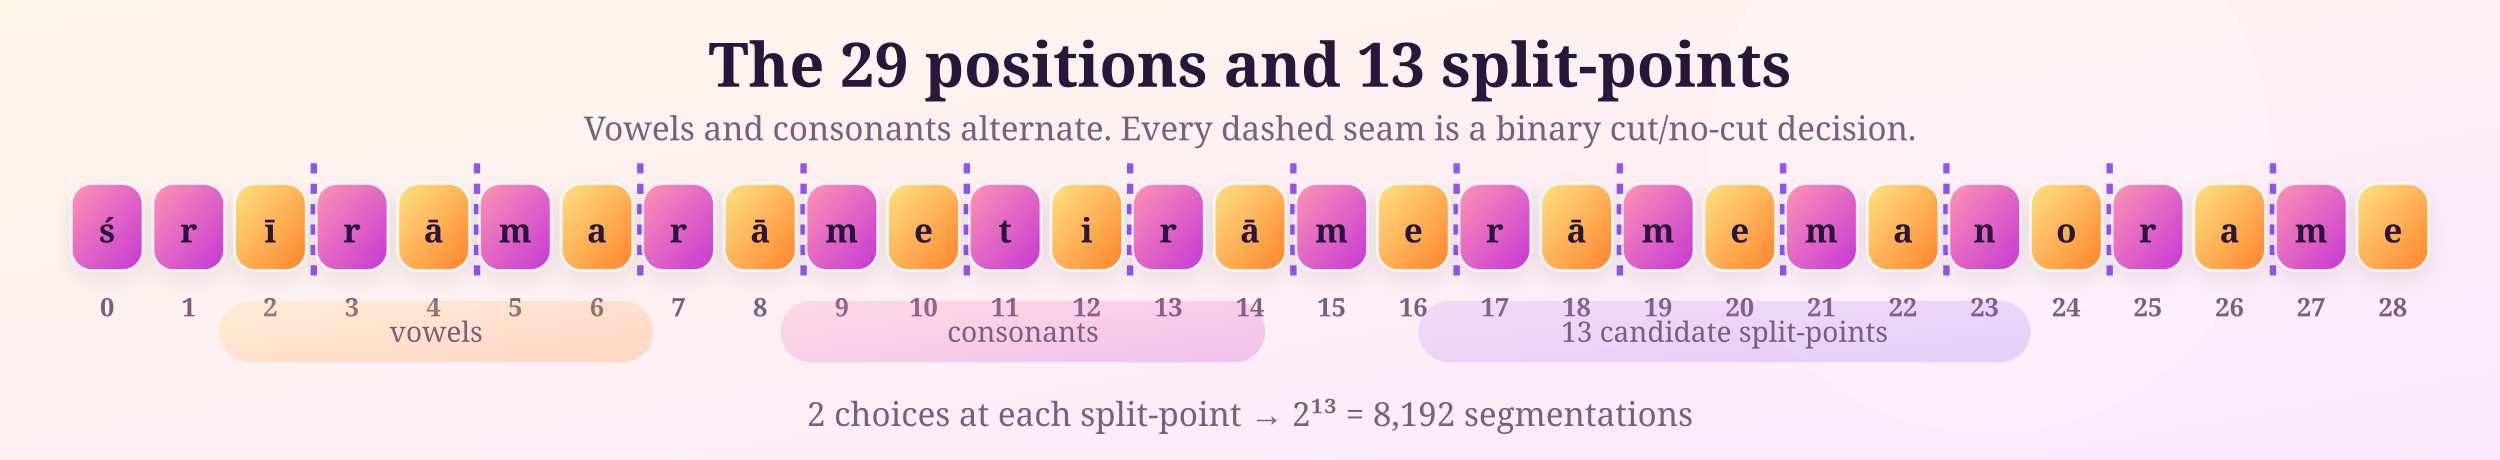
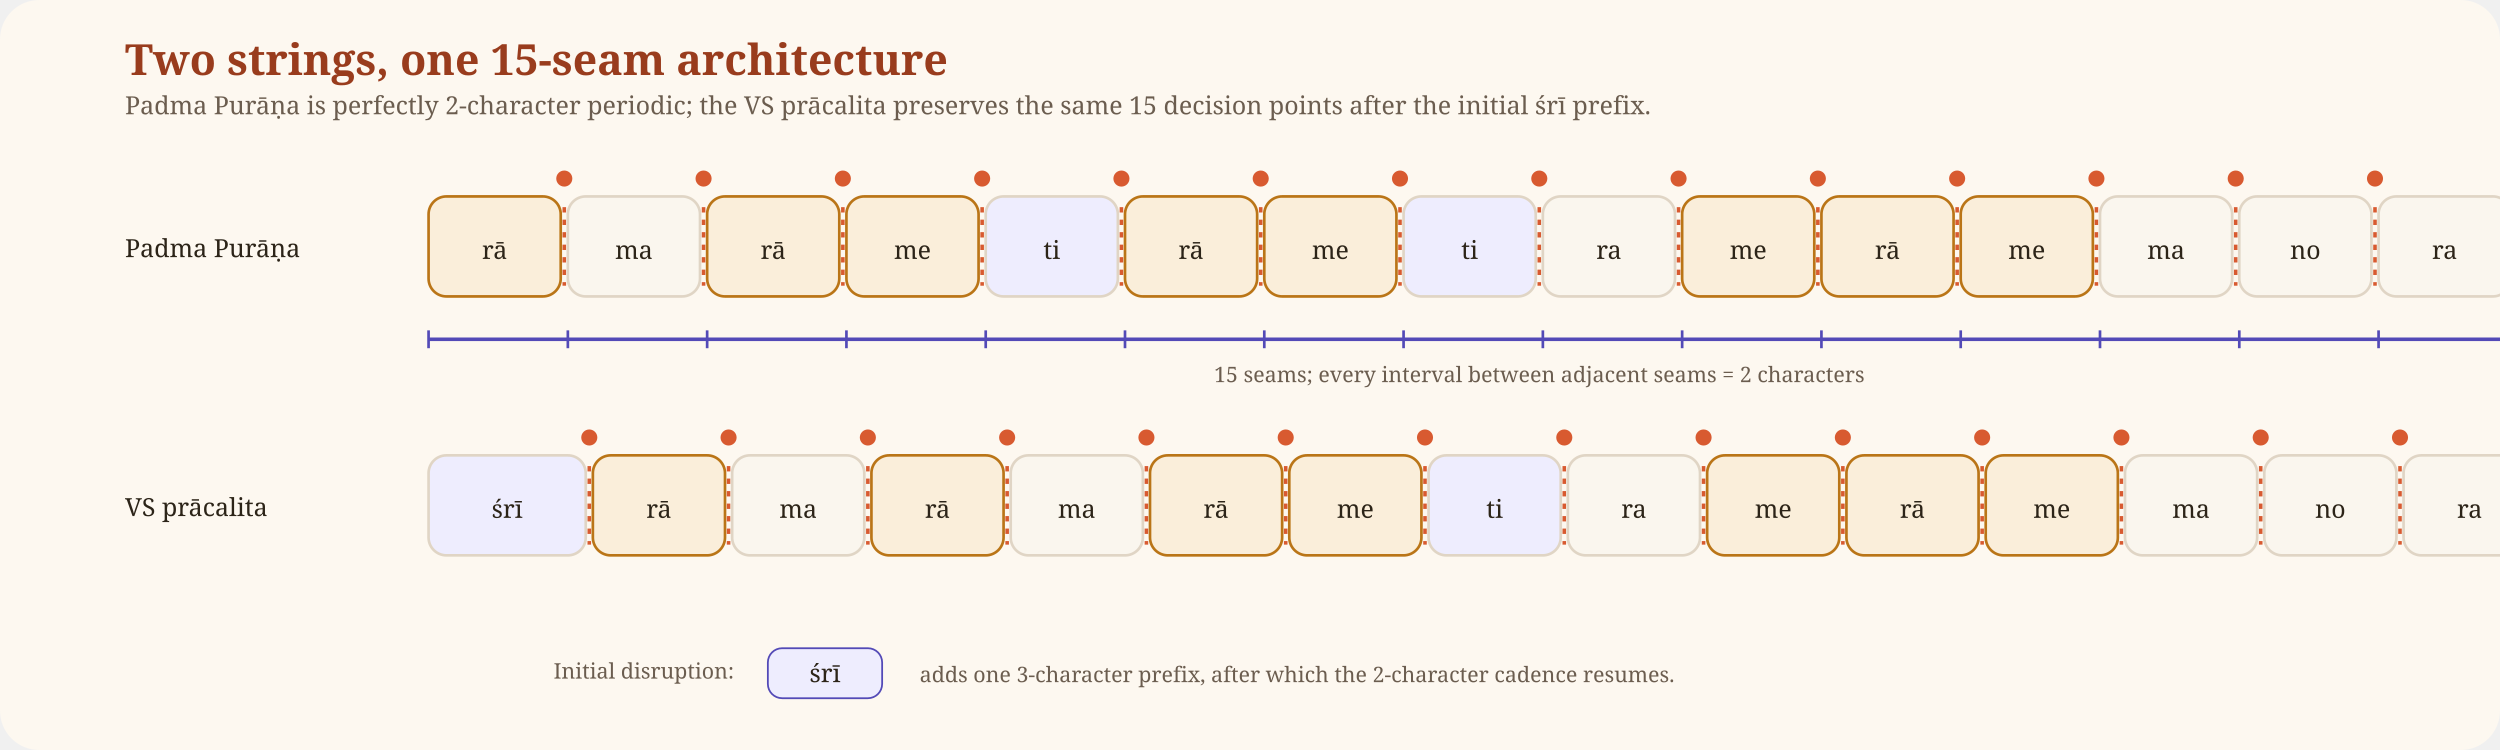
- <svg xmlns="http://www.w3.org/2000/svg" width="100%" viewBox="0 0 980 180">
+ <svg xmlns="http://www.w3.org/2000/svg" width="1400" height="420" viewBox="0 0 1400 420" fill="none">
  <defs>
-     <linearGradient id="bgGrad" x1="0" y1="0" x2="1" y2="1">
-       <stop offset="0%" stop-color="#FFF7E8" />
-       <stop offset="100%" stop-color="#FDE8FF" />
-     </linearGradient>
-     <linearGradient id="goldGrad" x1="0" y1="0" x2="1" y2="1">
-       <stop offset="0%" stop-color="#FFE07A" />
-       <stop offset="100%" stop-color="#FF7A18" />
-     </linearGradient>
-     <linearGradient id="roseGrad" x1="0" y1="0" x2="1" y2="1">
-       <stop offset="0%" stop-color="#FF8AAE" />
-       <stop offset="100%" stop-color="#C026D3" />
-     </linearGradient>
-     <linearGradient id="violetGrad" x1="0" y1="0" x2="1" y2="1">
-       <stop offset="0%" stop-color="#C084FC" />
-       <stop offset="100%" stop-color="#7C3AED" />
-     </linearGradient>
-     <linearGradient id="tealGrad" x1="0" y1="0" x2="1" y2="1">
-       <stop offset="0%" stop-color="#7DD3FC" />
-       <stop offset="100%" stop-color="#2563EB" />
-     </linearGradient>
-     <filter id="shadow" x="-20%" y="-20%" width="140%" height="140%">
-       <feDropShadow dx="0" dy="6" stdDeviation="8" flood-color="#2A163A" flood-opacity="0.12" />
-     </filter>
-     <filter id="softShadow" x="-30%" y="-30%" width="160%" height="160%">
-       <feDropShadow dx="0" dy="0" stdDeviation="10" flood-color="#FFD36A" flood-opacity="0.18" />
-       <feDropShadow dx="0" dy="3" stdDeviation="4" flood-color="#2A163A" flood-opacity="0.10" />
-     </filter>
    <style>
-     text { font-family: "Noto Serif", Georgia, "Times New Roman", serif; }
-     .title { font-size: 24px; font-weight: 800; fill: #2A163A; }
-     .subtitle { font-size: 13px; font-weight: 500; fill: #7A5E7E; }
-     .label { font-size: 13px; font-weight: 700; fill: #2A163A; }
-     .small { font-size: 11px; font-weight: 500; fill: #7A5E7E; }
-     .tiny { font-size: 10px; font-weight: 600; fill: #7A5E7E; }
-     .num { font-size: 13px; font-weight: 800; fill: #2A163A; }
-   </style>
+         .title { font: 600 24px "Cormorant Garamond", Georgia, serif; fill: #993C1D; }
+         .subtitle { font: 500 14px "Cormorant Garamond", Georgia, serif; fill: #6B5D4F; }
+         .label { font: 500 14px "Cormorant Garamond", Georgia, serif; fill: #2C2418; }
+         .small { font: 500 12px "Cormorant Garamond", Georgia, serif; fill: #6B5D4F; }
+         .tiny { font: 500 11px "Cormorant Garamond", Georgia, serif; fill: #9A8E7F; }
+         .mono { font: 500 12px "SF Mono","Fira Code",monospace; fill: #2C2418; }
+         .monoSmall { font: 500 11px "SF Mono","Fira Code",monospace; fill: #6B5D4F; }
+         .dev { font: 500 16px "Noto Sans Devanagari","Devanagari Sangam MN",serif; fill: #2C2418; }
+       </style>
  </defs>
-   <rect x="0" y="0" width="100%" height="100%" fill="url(#bgGrad)" />
-   <circle cx="780" cy="60" r="110" fill="#FFFFFF" opacity="0.18" />
-   <circle cx="120" cy="440" r="140" fill="#FFD36A" opacity="0.08" />
-   <text class="title" x="490.0" y="34" text-anchor="middle">The 29 positions and 13 split-points</text>
-   <text class="subtitle" x="490.0" y="55" text-anchor="middle">Vowels and consonants alternate. Every dashed seam is a binary cut/no-cut decision.</text>
-   <g transform="translate(28,72)">
-     <g filter="url(#softShadow)">
-       <rect x="0" y="0" width="28" height="34" rx="8" fill="url(#roseGrad)" opacity="0.9" stroke="white" stroke-opacity="0.85" />
-       <text class="label" x="14" y="18" text-anchor="middle" dominant-baseline="central" fill="#5A1122">ś</text>
-     </g>
-     <text class="tiny" x="14" y="52" text-anchor="middle">0</text>
-     <g filter="url(#softShadow)">
-       <rect x="32" y="0" width="28" height="34" rx="8" fill="url(#roseGrad)" opacity="0.9" stroke="white" stroke-opacity="0.85" />
-       <text class="label" x="46" y="18" text-anchor="middle" dominant-baseline="central" fill="#5A1122">r</text>
-     </g>
-     <text class="tiny" x="46" y="52" text-anchor="middle">1</text>
-     <g filter="url(#softShadow)">
-       <rect x="64" y="0" width="28" height="34" rx="8" fill="url(#goldGrad)" opacity="0.9" stroke="white" stroke-opacity="0.85" />
-       <text class="label" x="78" y="18" text-anchor="middle" dominant-baseline="central" fill="#4A2B00">ī</text>
-     </g>
-     <text class="tiny" x="78" y="52" text-anchor="middle">2</text>
-     <line x1="95" y1="-8" x2="95" y2="38" stroke="#7C3AED" stroke-width="2.5" stroke-dasharray="4 4" opacity="0.85" />
-     <g filter="url(#softShadow)">
-       <rect x="96" y="0" width="28" height="34" rx="8" fill="url(#roseGrad)" opacity="0.9" stroke="white" stroke-opacity="0.85" />
-       <text class="label" x="110" y="18" text-anchor="middle" dominant-baseline="central" fill="#5A1122">r</text>
-     </g>
-     <text class="tiny" x="110" y="52" text-anchor="middle">3</text>
-     <g filter="url(#softShadow)">
-       <rect x="128" y="0" width="28" height="34" rx="8" fill="url(#goldGrad)" opacity="0.9" stroke="white" stroke-opacity="0.85" />
-       <text class="label" x="142" y="18" text-anchor="middle" dominant-baseline="central" fill="#4A2B00">ā</text>
-     </g>
-     <text class="tiny" x="142" y="52" text-anchor="middle">4</text>
-     <line x1="159" y1="-8" x2="159" y2="38" stroke="#7C3AED" stroke-width="2.5" stroke-dasharray="4 4" opacity="0.85" />
-     <g filter="url(#softShadow)">
-       <rect x="160" y="0" width="28" height="34" rx="8" fill="url(#roseGrad)" opacity="0.9" stroke="white" stroke-opacity="0.85" />
-       <text class="label" x="174" y="18" text-anchor="middle" dominant-baseline="central" fill="#5A1122">m</text>
-     </g>
-     <text class="tiny" x="174" y="52" text-anchor="middle">5</text>
-     <g filter="url(#softShadow)">
-       <rect x="192" y="0" width="28" height="34" rx="8" fill="url(#goldGrad)" opacity="0.9" stroke="white" stroke-opacity="0.85" />
-       <text class="label" x="206" y="18" text-anchor="middle" dominant-baseline="central" fill="#4A2B00">a</text>
-     </g>
-     <text class="tiny" x="206" y="52" text-anchor="middle">6</text>
-     <line x1="223" y1="-8" x2="223" y2="38" stroke="#7C3AED" stroke-width="2.5" stroke-dasharray="4 4" opacity="0.85" />
-     <g filter="url(#softShadow)">
-       <rect x="224" y="0" width="28" height="34" rx="8" fill="url(#roseGrad)" opacity="0.9" stroke="white" stroke-opacity="0.85" />
-       <text class="label" x="238" y="18" text-anchor="middle" dominant-baseline="central" fill="#5A1122">r</text>
-     </g>
-     <text class="tiny" x="238" y="52" text-anchor="middle">7</text>
-     <g filter="url(#softShadow)">
-       <rect x="256" y="0" width="28" height="34" rx="8" fill="url(#goldGrad)" opacity="0.9" stroke="white" stroke-opacity="0.85" />
-       <text class="label" x="270" y="18" text-anchor="middle" dominant-baseline="central" fill="#4A2B00">ā</text>
-     </g>
-     <text class="tiny" x="270" y="52" text-anchor="middle">8</text>
-     <line x1="287" y1="-8" x2="287" y2="38" stroke="#7C3AED" stroke-width="2.5" stroke-dasharray="4 4" opacity="0.85" />
-     <g filter="url(#softShadow)">
-       <rect x="288" y="0" width="28" height="34" rx="8" fill="url(#roseGrad)" opacity="0.9" stroke="white" stroke-opacity="0.85" />
-       <text class="label" x="302" y="18" text-anchor="middle" dominant-baseline="central" fill="#5A1122">m</text>
-     </g>
-     <text class="tiny" x="302" y="52" text-anchor="middle">9</text>
-     <g filter="url(#softShadow)">
-       <rect x="320" y="0" width="28" height="34" rx="8" fill="url(#goldGrad)" opacity="0.9" stroke="white" stroke-opacity="0.85" />
-       <text class="label" x="334" y="18" text-anchor="middle" dominant-baseline="central" fill="#4A2B00">e</text>
-     </g>
-     <text class="tiny" x="334" y="52" text-anchor="middle">10</text>
-     <line x1="351" y1="-8" x2="351" y2="38" stroke="#7C3AED" stroke-width="2.5" stroke-dasharray="4 4" opacity="0.85" />
-     <g filter="url(#softShadow)">
-       <rect x="352" y="0" width="28" height="34" rx="8" fill="url(#roseGrad)" opacity="0.9" stroke="white" stroke-opacity="0.85" />
-       <text class="label" x="366" y="18" text-anchor="middle" dominant-baseline="central" fill="#5A1122">t</text>
-     </g>
-     <text class="tiny" x="366" y="52" text-anchor="middle">11</text>
-     <g filter="url(#softShadow)">
-       <rect x="384" y="0" width="28" height="34" rx="8" fill="url(#goldGrad)" opacity="0.9" stroke="white" stroke-opacity="0.85" />
-       <text class="label" x="398" y="18" text-anchor="middle" dominant-baseline="central" fill="#4A2B00">i</text>
-     </g>
-     <text class="tiny" x="398" y="52" text-anchor="middle">12</text>
-     <line x1="415" y1="-8" x2="415" y2="38" stroke="#7C3AED" stroke-width="2.5" stroke-dasharray="4 4" opacity="0.85" />
-     <g filter="url(#softShadow)">
-       <rect x="416" y="0" width="28" height="34" rx="8" fill="url(#roseGrad)" opacity="0.9" stroke="white" stroke-opacity="0.85" />
-       <text class="label" x="430" y="18" text-anchor="middle" dominant-baseline="central" fill="#5A1122">r</text>
-     </g>
-     <text class="tiny" x="430" y="52" text-anchor="middle">13</text>
-     <g filter="url(#softShadow)">
-       <rect x="448" y="0" width="28" height="34" rx="8" fill="url(#goldGrad)" opacity="0.9" stroke="white" stroke-opacity="0.85" />
-       <text class="label" x="462" y="18" text-anchor="middle" dominant-baseline="central" fill="#4A2B00">ā</text>
-     </g>
-     <text class="tiny" x="462" y="52" text-anchor="middle">14</text>
-     <line x1="479" y1="-8" x2="479" y2="38" stroke="#7C3AED" stroke-width="2.5" stroke-dasharray="4 4" opacity="0.85" />
-     <g filter="url(#softShadow)">
-       <rect x="480" y="0" width="28" height="34" rx="8" fill="url(#roseGrad)" opacity="0.9" stroke="white" stroke-opacity="0.85" />
-       <text class="label" x="494" y="18" text-anchor="middle" dominant-baseline="central" fill="#5A1122">m</text>
-     </g>
-     <text class="tiny" x="494" y="52" text-anchor="middle">15</text>
-     <g filter="url(#softShadow)">
-       <rect x="512" y="0" width="28" height="34" rx="8" fill="url(#goldGrad)" opacity="0.9" stroke="white" stroke-opacity="0.85" />
-       <text class="label" x="526" y="18" text-anchor="middle" dominant-baseline="central" fill="#4A2B00">e</text>
-     </g>
-     <text class="tiny" x="526" y="52" text-anchor="middle">16</text>
-     <line x1="543" y1="-8" x2="543" y2="38" stroke="#7C3AED" stroke-width="2.5" stroke-dasharray="4 4" opacity="0.85" />
-     <g filter="url(#softShadow)">
-       <rect x="544" y="0" width="28" height="34" rx="8" fill="url(#roseGrad)" opacity="0.9" stroke="white" stroke-opacity="0.85" />
-       <text class="label" x="558" y="18" text-anchor="middle" dominant-baseline="central" fill="#5A1122">r</text>
-     </g>
-     <text class="tiny" x="558" y="52" text-anchor="middle">17</text>
-     <g filter="url(#softShadow)">
-       <rect x="576" y="0" width="28" height="34" rx="8" fill="url(#goldGrad)" opacity="0.9" stroke="white" stroke-opacity="0.85" />
-       <text class="label" x="590" y="18" text-anchor="middle" dominant-baseline="central" fill="#4A2B00">ā</text>
-     </g>
-     <text class="tiny" x="590" y="52" text-anchor="middle">18</text>
-     <line x1="607" y1="-8" x2="607" y2="38" stroke="#7C3AED" stroke-width="2.5" stroke-dasharray="4 4" opacity="0.85" />
-     <g filter="url(#softShadow)">
-       <rect x="608" y="0" width="28" height="34" rx="8" fill="url(#roseGrad)" opacity="0.9" stroke="white" stroke-opacity="0.85" />
-       <text class="label" x="622" y="18" text-anchor="middle" dominant-baseline="central" fill="#5A1122">m</text>
-     </g>
-     <text class="tiny" x="622" y="52" text-anchor="middle">19</text>
-     <g filter="url(#softShadow)">
-       <rect x="640" y="0" width="28" height="34" rx="8" fill="url(#goldGrad)" opacity="0.9" stroke="white" stroke-opacity="0.85" />
-       <text class="label" x="654" y="18" text-anchor="middle" dominant-baseline="central" fill="#4A2B00">e</text>
-     </g>
-     <text class="tiny" x="654" y="52" text-anchor="middle">20</text>
-     <line x1="671" y1="-8" x2="671" y2="38" stroke="#7C3AED" stroke-width="2.5" stroke-dasharray="4 4" opacity="0.85" />
-     <g filter="url(#softShadow)">
-       <rect x="672" y="0" width="28" height="34" rx="8" fill="url(#roseGrad)" opacity="0.9" stroke="white" stroke-opacity="0.85" />
-       <text class="label" x="686" y="18" text-anchor="middle" dominant-baseline="central" fill="#5A1122">m</text>
-     </g>
-     <text class="tiny" x="686" y="52" text-anchor="middle">21</text>
-     <g filter="url(#softShadow)">
-       <rect x="704" y="0" width="28" height="34" rx="8" fill="url(#goldGrad)" opacity="0.9" stroke="white" stroke-opacity="0.85" />
-       <text class="label" x="718" y="18" text-anchor="middle" dominant-baseline="central" fill="#4A2B00">a</text>
-     </g>
-     <text class="tiny" x="718" y="52" text-anchor="middle">22</text>
-     <line x1="735" y1="-8" x2="735" y2="38" stroke="#7C3AED" stroke-width="2.5" stroke-dasharray="4 4" opacity="0.85" />
-     <g filter="url(#softShadow)">
-       <rect x="736" y="0" width="28" height="34" rx="8" fill="url(#roseGrad)" opacity="0.9" stroke="white" stroke-opacity="0.85" />
-       <text class="label" x="750" y="18" text-anchor="middle" dominant-baseline="central" fill="#5A1122">n</text>
-     </g>
-     <text class="tiny" x="750" y="52" text-anchor="middle">23</text>
-     <g filter="url(#softShadow)">
-       <rect x="768" y="0" width="28" height="34" rx="8" fill="url(#goldGrad)" opacity="0.9" stroke="white" stroke-opacity="0.85" />
-       <text class="label" x="782" y="18" text-anchor="middle" dominant-baseline="central" fill="#4A2B00">o</text>
-     </g>
-     <text class="tiny" x="782" y="52" text-anchor="middle">24</text>
-     <line x1="799" y1="-8" x2="799" y2="38" stroke="#7C3AED" stroke-width="2.5" stroke-dasharray="4 4" opacity="0.85" />
-     <g filter="url(#softShadow)">
-       <rect x="800" y="0" width="28" height="34" rx="8" fill="url(#roseGrad)" opacity="0.9" stroke="white" stroke-opacity="0.85" />
-       <text class="label" x="814" y="18" text-anchor="middle" dominant-baseline="central" fill="#5A1122">r</text>
-     </g>
-     <text class="tiny" x="814" y="52" text-anchor="middle">25</text>
-     <g filter="url(#softShadow)">
-       <rect x="832" y="0" width="28" height="34" rx="8" fill="url(#goldGrad)" opacity="0.9" stroke="white" stroke-opacity="0.85" />
-       <text class="label" x="846" y="18" text-anchor="middle" dominant-baseline="central" fill="#4A2B00">a</text>
-     </g>
-     <text class="tiny" x="846" y="52" text-anchor="middle">26</text>
-     <line x1="863" y1="-8" x2="863" y2="38" stroke="#7C3AED" stroke-width="2.5" stroke-dasharray="4 4" opacity="0.85" />
-     <g filter="url(#softShadow)">
-       <rect x="864" y="0" width="28" height="34" rx="8" fill="url(#roseGrad)" opacity="0.9" stroke="white" stroke-opacity="0.85" />
-       <text class="label" x="878" y="18" text-anchor="middle" dominant-baseline="central" fill="#5A1122">m</text>
-     </g>
-     <text class="tiny" x="878" y="52" text-anchor="middle">27</text>
-     <g filter="url(#softShadow)">
-       <rect x="896" y="0" width="28" height="34" rx="8" fill="url(#goldGrad)" opacity="0.9" stroke="white" stroke-opacity="0.85" />
-       <text class="label" x="910" y="18" text-anchor="middle" dominant-baseline="central" fill="#4A2B00">e</text>
-     </g>
-     <text class="tiny" x="910" y="52" text-anchor="middle">28</text>
-   </g>
-   <g transform="translate(86,138)">
-     <rect x="0" y="-20" width="170" height="24" rx="12" fill="url(#goldGrad)" opacity="0.22" />
-     <text class="small" x="85" y="-4" text-anchor="middle">vowels</text>
-     <rect x="220" y="-20" width="190" height="24" rx="12" fill="url(#roseGrad)" opacity="0.22" />
-     <text class="small" x="315" y="-4" text-anchor="middle">consonants</text>
-     <rect x="470" y="-20" width="240" height="24" rx="12" fill="url(#violetGrad)" opacity="0.18" />
-     <text class="small" x="590" y="-4" text-anchor="middle">13 candidate split-points</text>
-   </g>
-   <text class="subtitle" x="490.0" y="167" text-anchor="middle">2 choices at each split-point → 2¹³ = 8,192 segmentations</text>
+   <rect x="0" y="0" width="1400" height="420" rx="22" fill="#FDF8F0" />
+   <text x="70" y="42" class="title">Two strings, one 15-seam architecture</text>
+   <text x="70" y="64" class="subtitle">Padma Purāṇa is perfectly 2-character periodic; the VS prācalita preserves the same 15 decision points after the initial śrī prefix.</text>
+   <text x="70" y="144" class="label">Padma Purāṇa</text>
+   <rect x="240" y="110" width="74" height="56" rx="10" fill="#FAEEDA" stroke="#BA7517" stroke-width="1.5" />
+   <text x="277.0" y="145" text-anchor="middle" class="label">rā</text>
+   <line x1="316.0" y1="116" x2="316.0" y2="160" stroke="#D85A30" stroke-width="2" stroke-dasharray="3 4" />
+   <circle cx="316.0" cy="100" r="4.5" fill="#D85A30" />
+   <rect x="318" y="110" width="74" height="56" rx="10" fill="#FAF6EE" stroke="#E0D5C5" stroke-width="1.5" />
+   <text x="355.0" y="145" text-anchor="middle" class="label">ma</text>
+   <line x1="394.0" y1="116" x2="394.0" y2="160" stroke="#D85A30" stroke-width="2" stroke-dasharray="3 4" />
+   <circle cx="394.0" cy="100" r="4.5" fill="#D85A30" />
+   <rect x="396" y="110" width="74" height="56" rx="10" fill="#FAEEDA" stroke="#BA7517" stroke-width="1.5" />
+   <text x="433.0" y="145" text-anchor="middle" class="label">rā</text>
+   <line x1="472.0" y1="116" x2="472.0" y2="160" stroke="#D85A30" stroke-width="2" stroke-dasharray="3 4" />
+   <circle cx="472.0" cy="100" r="4.5" fill="#D85A30" />
+   <rect x="474" y="110" width="74" height="56" rx="10" fill="#FAEEDA" stroke="#BA7517" stroke-width="1.5" />
+   <text x="511.0" y="145" text-anchor="middle" class="label">me</text>
+   <line x1="550.0" y1="116" x2="550.0" y2="160" stroke="#D85A30" stroke-width="2" stroke-dasharray="3 4" />
+   <circle cx="550.0" cy="100" r="4.5" fill="#D85A30" />
+   <rect x="552" y="110" width="74" height="56" rx="10" fill="#EEEDFE" stroke="#E0D5C5" stroke-width="1.5" />
+   <text x="589.0" y="145" text-anchor="middle" class="label">ti</text>
+   <line x1="628.0" y1="116" x2="628.0" y2="160" stroke="#D85A30" stroke-width="2" stroke-dasharray="3 4" />
+   <circle cx="628.0" cy="100" r="4.5" fill="#D85A30" />
+   <rect x="630" y="110" width="74" height="56" rx="10" fill="#FAEEDA" stroke="#BA7517" stroke-width="1.5" />
+   <text x="667.0" y="145" text-anchor="middle" class="label">rā</text>
+   <line x1="706.0" y1="116" x2="706.0" y2="160" stroke="#D85A30" stroke-width="2" stroke-dasharray="3 4" />
+   <circle cx="706.0" cy="100" r="4.5" fill="#D85A30" />
+   <rect x="708" y="110" width="74" height="56" rx="10" fill="#FAEEDA" stroke="#BA7517" stroke-width="1.5" />
+   <text x="745.0" y="145" text-anchor="middle" class="label">me</text>
+   <line x1="784.0" y1="116" x2="784.0" y2="160" stroke="#D85A30" stroke-width="2" stroke-dasharray="3 4" />
+   <circle cx="784.0" cy="100" r="4.5" fill="#D85A30" />
+   <rect x="786" y="110" width="74" height="56" rx="10" fill="#EEEDFE" stroke="#E0D5C5" stroke-width="1.5" />
+   <text x="823.0" y="145" text-anchor="middle" class="label">ti</text>
+   <line x1="862.0" y1="116" x2="862.0" y2="160" stroke="#D85A30" stroke-width="2" stroke-dasharray="3 4" />
+   <circle cx="862.0" cy="100" r="4.5" fill="#D85A30" />
+   <rect x="864" y="110" width="74" height="56" rx="10" fill="#FAF6EE" stroke="#E0D5C5" stroke-width="1.5" />
+   <text x="901.0" y="145" text-anchor="middle" class="label">ra</text>
+   <line x1="940.0" y1="116" x2="940.0" y2="160" stroke="#D85A30" stroke-width="2" stroke-dasharray="3 4" />
+   <circle cx="940.0" cy="100" r="4.5" fill="#D85A30" />
+   <rect x="942" y="110" width="74" height="56" rx="10" fill="#FAEEDA" stroke="#BA7517" stroke-width="1.5" />
+   <text x="979.0" y="145" text-anchor="middle" class="label">me</text>
+   <line x1="1018.0" y1="116" x2="1018.0" y2="160" stroke="#D85A30" stroke-width="2" stroke-dasharray="3 4" />
+   <circle cx="1018.0" cy="100" r="4.5" fill="#D85A30" />
+   <rect x="1020" y="110" width="74" height="56" rx="10" fill="#FAEEDA" stroke="#BA7517" stroke-width="1.5" />
+   <text x="1057.0" y="145" text-anchor="middle" class="label">rā</text>
+   <line x1="1096.0" y1="116" x2="1096.0" y2="160" stroke="#D85A30" stroke-width="2" stroke-dasharray="3 4" />
+   <circle cx="1096.0" cy="100" r="4.5" fill="#D85A30" />
+   <rect x="1098" y="110" width="74" height="56" rx="10" fill="#FAEEDA" stroke="#BA7517" stroke-width="1.5" />
+   <text x="1135.0" y="145" text-anchor="middle" class="label">me</text>
+   <line x1="1174.0" y1="116" x2="1174.0" y2="160" stroke="#D85A30" stroke-width="2" stroke-dasharray="3 4" />
+   <circle cx="1174.0" cy="100" r="4.5" fill="#D85A30" />
+   <rect x="1176" y="110" width="74" height="56" rx="10" fill="#FAF6EE" stroke="#E0D5C5" stroke-width="1.5" />
+   <text x="1213.0" y="145" text-anchor="middle" class="label">ma</text>
+   <line x1="1252.0" y1="116" x2="1252.0" y2="160" stroke="#D85A30" stroke-width="2" stroke-dasharray="3 4" />
+   <circle cx="1252.0" cy="100" r="4.5" fill="#D85A30" />
+   <rect x="1254" y="110" width="74" height="56" rx="10" fill="#FAF6EE" stroke="#E0D5C5" stroke-width="1.5" />
+   <text x="1291.0" y="145" text-anchor="middle" class="label">no</text>
+   <line x1="1330.0" y1="116" x2="1330.0" y2="160" stroke="#D85A30" stroke-width="2" stroke-dasharray="3 4" />
+   <circle cx="1330.0" cy="100" r="4.5" fill="#D85A30" />
+   <rect x="1332" y="110" width="74" height="56" rx="10" fill="#FAF6EE" stroke="#E0D5C5" stroke-width="1.5" />
+   <text x="1369.0" y="145" text-anchor="middle" class="label">ra</text>
+   <line x1="1408.0" y1="116" x2="1408.0" y2="160" stroke="#D85A30" stroke-width="2" stroke-dasharray="3 4" />
+   <circle cx="1408.0" cy="100" r="4.5" fill="#D85A30" />
+   <rect x="1410" y="110" width="74" height="56" rx="10" fill="#FAEEDA" stroke="#BA7517" stroke-width="1.5" />
+   <text x="1447.0" y="145" text-anchor="middle" class="label">me</text>
+   <line x1="240" y1="190" x2="1484" y2="190" stroke="#534AB7" stroke-width="2" />
+   <line x1="240" y1="185" x2="240" y2="195" stroke="#534AB7" stroke-width="1.5" />
+   <line x1="318" y1="185" x2="318" y2="195" stroke="#534AB7" stroke-width="1.5" />
+   <line x1="396" y1="185" x2="396" y2="195" stroke="#534AB7" stroke-width="1.5" />
+   <line x1="474" y1="185" x2="474" y2="195" stroke="#534AB7" stroke-width="1.5" />
+   <line x1="552" y1="185" x2="552" y2="195" stroke="#534AB7" stroke-width="1.5" />
+   <line x1="630" y1="185" x2="630" y2="195" stroke="#534AB7" stroke-width="1.5" />
+   <line x1="708" y1="185" x2="708" y2="195" stroke="#534AB7" stroke-width="1.5" />
+   <line x1="786" y1="185" x2="786" y2="195" stroke="#534AB7" stroke-width="1.5" />
+   <line x1="864" y1="185" x2="864" y2="195" stroke="#534AB7" stroke-width="1.5" />
+   <line x1="942" y1="185" x2="942" y2="195" stroke="#534AB7" stroke-width="1.5" />
+   <line x1="1020" y1="185" x2="1020" y2="195" stroke="#534AB7" stroke-width="1.5" />
+   <line x1="1098" y1="185" x2="1098" y2="195" stroke="#534AB7" stroke-width="1.5" />
+   <line x1="1176" y1="185" x2="1176" y2="195" stroke="#534AB7" stroke-width="1.5" />
+   <line x1="1254" y1="185" x2="1254" y2="195" stroke="#534AB7" stroke-width="1.5" />
+   <line x1="1332" y1="185" x2="1332" y2="195" stroke="#534AB7" stroke-width="1.5" />
+   <line x1="1410" y1="185" x2="1410" y2="195" stroke="#534AB7" stroke-width="1.5" />
+   <line x1="1484" y1="185" x2="1484" y2="195" stroke="#534AB7" stroke-width="1.5" />
+   <text x="862.0" y="214" text-anchor="middle" class="small">15 seams; every interval between adjacent seams = 2 characters</text>
+   <text x="70" y="289" class="label">VS prācalita</text>
+   <rect x="240" y="255" width="88" height="56" rx="10" fill="#EEEDFE" stroke="#E0D5C5" stroke-width="1.5" />
+   <text x="284.0" y="290" text-anchor="middle" class="label">śrī</text>
+   <line x1="330.0" y1="261" x2="330.0" y2="305" stroke="#D85A30" stroke-width="2" stroke-dasharray="3 4" />
+   <circle cx="330.0" cy="245" r="4.5" fill="#D85A30" />
+   <rect x="332" y="255" width="74" height="56" rx="10" fill="#FAEEDA" stroke="#BA7517" stroke-width="1.5" />
+   <text x="369.0" y="290" text-anchor="middle" class="label">rā</text>
+   <line x1="408.0" y1="261" x2="408.0" y2="305" stroke="#D85A30" stroke-width="2" stroke-dasharray="3 4" />
+   <circle cx="408.0" cy="245" r="4.5" fill="#D85A30" />
+   <rect x="410" y="255" width="74" height="56" rx="10" fill="#FAF6EE" stroke="#E0D5C5" stroke-width="1.5" />
+   <text x="447.0" y="290" text-anchor="middle" class="label">ma</text>
+   <line x1="486.0" y1="261" x2="486.0" y2="305" stroke="#D85A30" stroke-width="2" stroke-dasharray="3 4" />
+   <circle cx="486.0" cy="245" r="4.5" fill="#D85A30" />
+   <rect x="488" y="255" width="74" height="56" rx="10" fill="#FAEEDA" stroke="#BA7517" stroke-width="1.5" />
+   <text x="525.0" y="290" text-anchor="middle" class="label">rā</text>
+   <line x1="564.0" y1="261" x2="564.0" y2="305" stroke="#D85A30" stroke-width="2" stroke-dasharray="3 4" />
+   <circle cx="564.0" cy="245" r="4.5" fill="#D85A30" />
+   <rect x="566" y="255" width="74" height="56" rx="10" fill="#FAF6EE" stroke="#E0D5C5" stroke-width="1.5" />
+   <text x="603.0" y="290" text-anchor="middle" class="label">ma</text>
+   <line x1="642.0" y1="261" x2="642.0" y2="305" stroke="#D85A30" stroke-width="2" stroke-dasharray="3 4" />
+   <circle cx="642.0" cy="245" r="4.5" fill="#D85A30" />
+   <rect x="644" y="255" width="74" height="56" rx="10" fill="#FAEEDA" stroke="#BA7517" stroke-width="1.5" />
+   <text x="681.0" y="290" text-anchor="middle" class="label">rā</text>
+   <line x1="720.0" y1="261" x2="720.0" y2="305" stroke="#D85A30" stroke-width="2" stroke-dasharray="3 4" />
+   <circle cx="720.0" cy="245" r="4.5" fill="#D85A30" />
+   <rect x="722" y="255" width="74" height="56" rx="10" fill="#FAEEDA" stroke="#BA7517" stroke-width="1.5" />
+   <text x="759.0" y="290" text-anchor="middle" class="label">me</text>
+   <line x1="798.0" y1="261" x2="798.0" y2="305" stroke="#D85A30" stroke-width="2" stroke-dasharray="3 4" />
+   <circle cx="798.0" cy="245" r="4.5" fill="#D85A30" />
+   <rect x="800" y="255" width="74" height="56" rx="10" fill="#EEEDFE" stroke="#E0D5C5" stroke-width="1.5" />
+   <text x="837.0" y="290" text-anchor="middle" class="label">ti</text>
+   <line x1="876.0" y1="261" x2="876.0" y2="305" stroke="#D85A30" stroke-width="2" stroke-dasharray="3 4" />
+   <circle cx="876.0" cy="245" r="4.5" fill="#D85A30" />
+   <rect x="878" y="255" width="74" height="56" rx="10" fill="#FAF6EE" stroke="#E0D5C5" stroke-width="1.5" />
+   <text x="915.0" y="290" text-anchor="middle" class="label">ra</text>
+   <line x1="954.0" y1="261" x2="954.0" y2="305" stroke="#D85A30" stroke-width="2" stroke-dasharray="3 4" />
+   <circle cx="954.0" cy="245" r="4.5" fill="#D85A30" />
+   <rect x="956" y="255" width="74" height="56" rx="10" fill="#FAEEDA" stroke="#BA7517" stroke-width="1.5" />
+   <text x="993.0" y="290" text-anchor="middle" class="label">me</text>
+   <line x1="1032.0" y1="261" x2="1032.0" y2="305" stroke="#D85A30" stroke-width="2" stroke-dasharray="3 4" />
+   <circle cx="1032.0" cy="245" r="4.5" fill="#D85A30" />
+   <rect x="1034" y="255" width="74" height="56" rx="10" fill="#FAEEDA" stroke="#BA7517" stroke-width="1.5" />
+   <text x="1071.0" y="290" text-anchor="middle" class="label">rā</text>
+   <line x1="1110.0" y1="261" x2="1110.0" y2="305" stroke="#D85A30" stroke-width="2" stroke-dasharray="3 4" />
+   <circle cx="1110.0" cy="245" r="4.5" fill="#D85A30" />
+   <rect x="1112" y="255" width="74" height="56" rx="10" fill="#FAEEDA" stroke="#BA7517" stroke-width="1.5" />
+   <text x="1149.0" y="290" text-anchor="middle" class="label">me</text>
+   <line x1="1188.0" y1="261" x2="1188.0" y2="305" stroke="#D85A30" stroke-width="2" stroke-dasharray="3 4" />
+   <circle cx="1188.0" cy="245" r="4.5" fill="#D85A30" />
+   <rect x="1190" y="255" width="74" height="56" rx="10" fill="#FAF6EE" stroke="#E0D5C5" stroke-width="1.5" />
+   <text x="1227.0" y="290" text-anchor="middle" class="label">ma</text>
+   <line x1="1266.0" y1="261" x2="1266.0" y2="305" stroke="#D85A30" stroke-width="2" stroke-dasharray="3 4" />
+   <circle cx="1266.0" cy="245" r="4.5" fill="#D85A30" />
+   <rect x="1268" y="255" width="74" height="56" rx="10" fill="#FAF6EE" stroke="#E0D5C5" stroke-width="1.5" />
+   <text x="1305.0" y="290" text-anchor="middle" class="label">no</text>
+   <line x1="1344.0" y1="261" x2="1344.0" y2="305" stroke="#D85A30" stroke-width="2" stroke-dasharray="3 4" />
+   <circle cx="1344.0" cy="245" r="4.5" fill="#D85A30" />
+   <rect x="1346" y="255" width="74" height="56" rx="10" fill="#FAF6EE" stroke="#E0D5C5" stroke-width="1.5" />
+   <text x="1383.0" y="290" text-anchor="middle" class="label">ra</text>
+   <line x1="1422.0" y1="261" x2="1422.0" y2="305" stroke="#D85A30" stroke-width="2" stroke-dasharray="3 4" />
+   <circle cx="1422.0" cy="245" r="4.5" fill="#D85A30" />
+   <rect x="1424" y="255" width="74" height="56" rx="10" fill="#FAEEDA" stroke="#BA7517" stroke-width="1.5" />
+   <text x="1461.0" y="290" text-anchor="middle" class="label">me</text>
+   <text x="310" y="380" class="small">Initial disruption:</text>
+   <rect x="430" y="363" width="64" height="28" rx="8" fill="#EEEDFE" stroke="#534AB7" />
+   <text x="462" y="382" text-anchor="middle" class="label">śrī</text>
+   <text x="515" y="382" class="small">adds one 3-character prefix, after which the 2-character cadence resumes.</text>
</svg>
